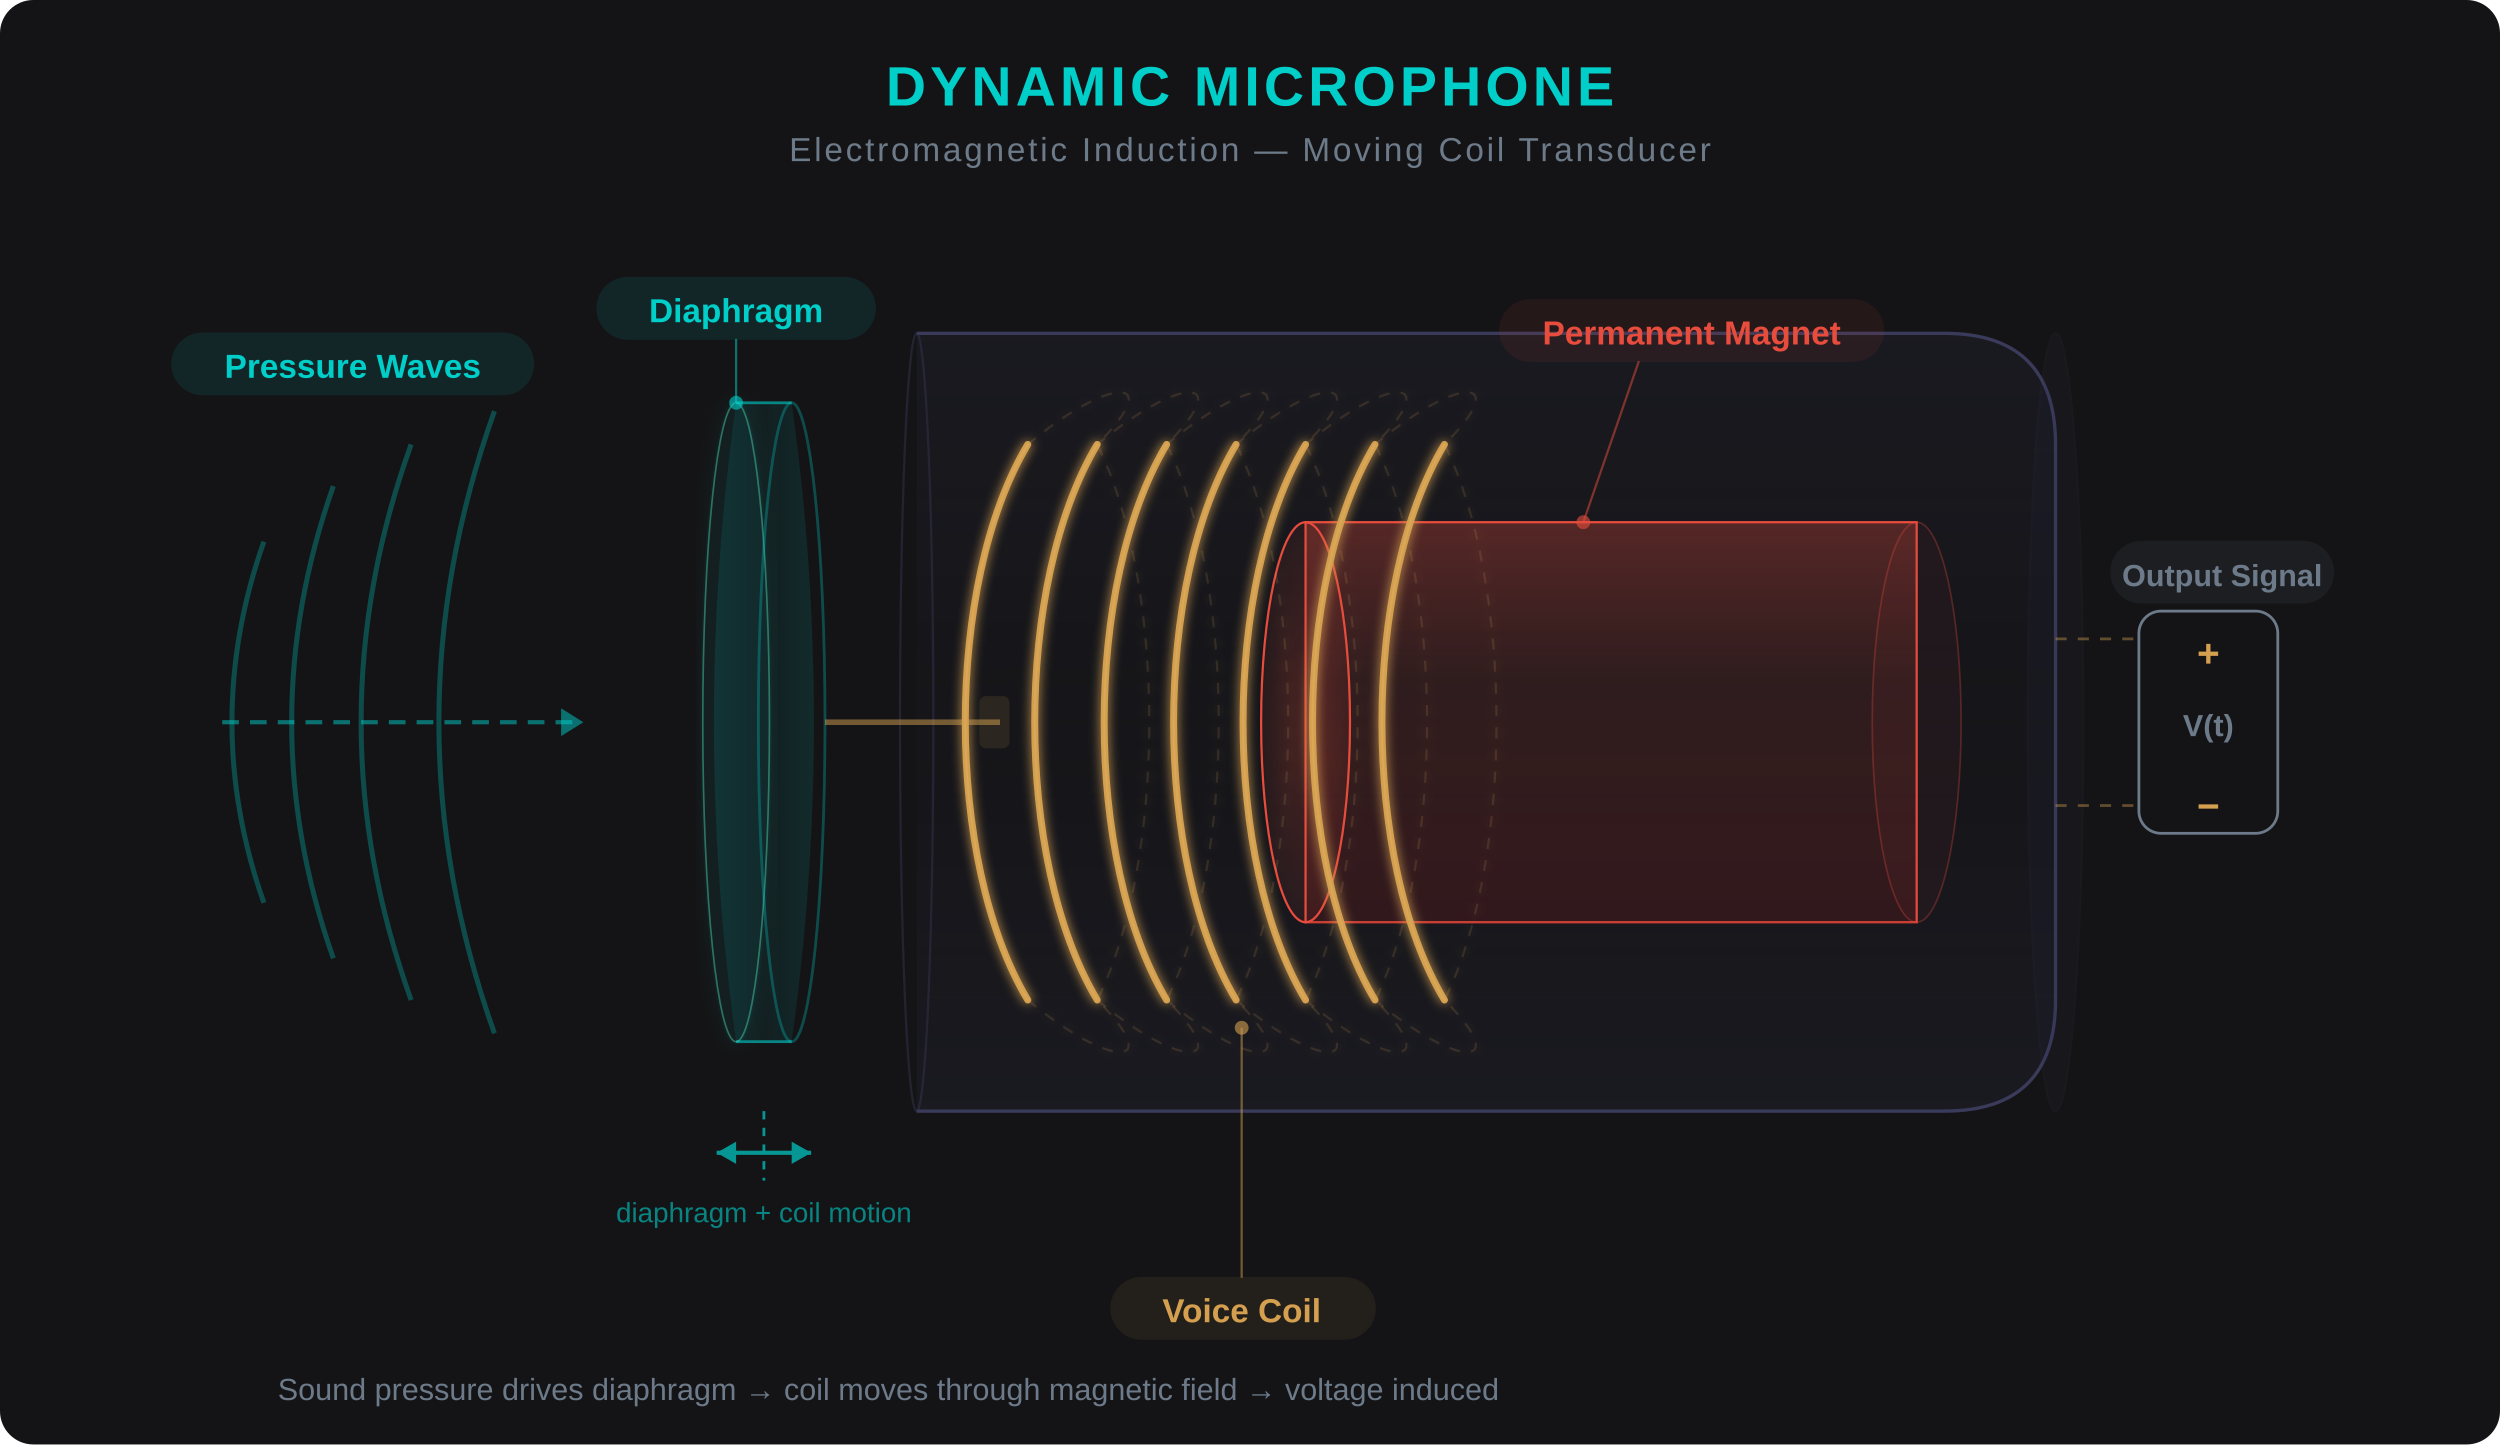
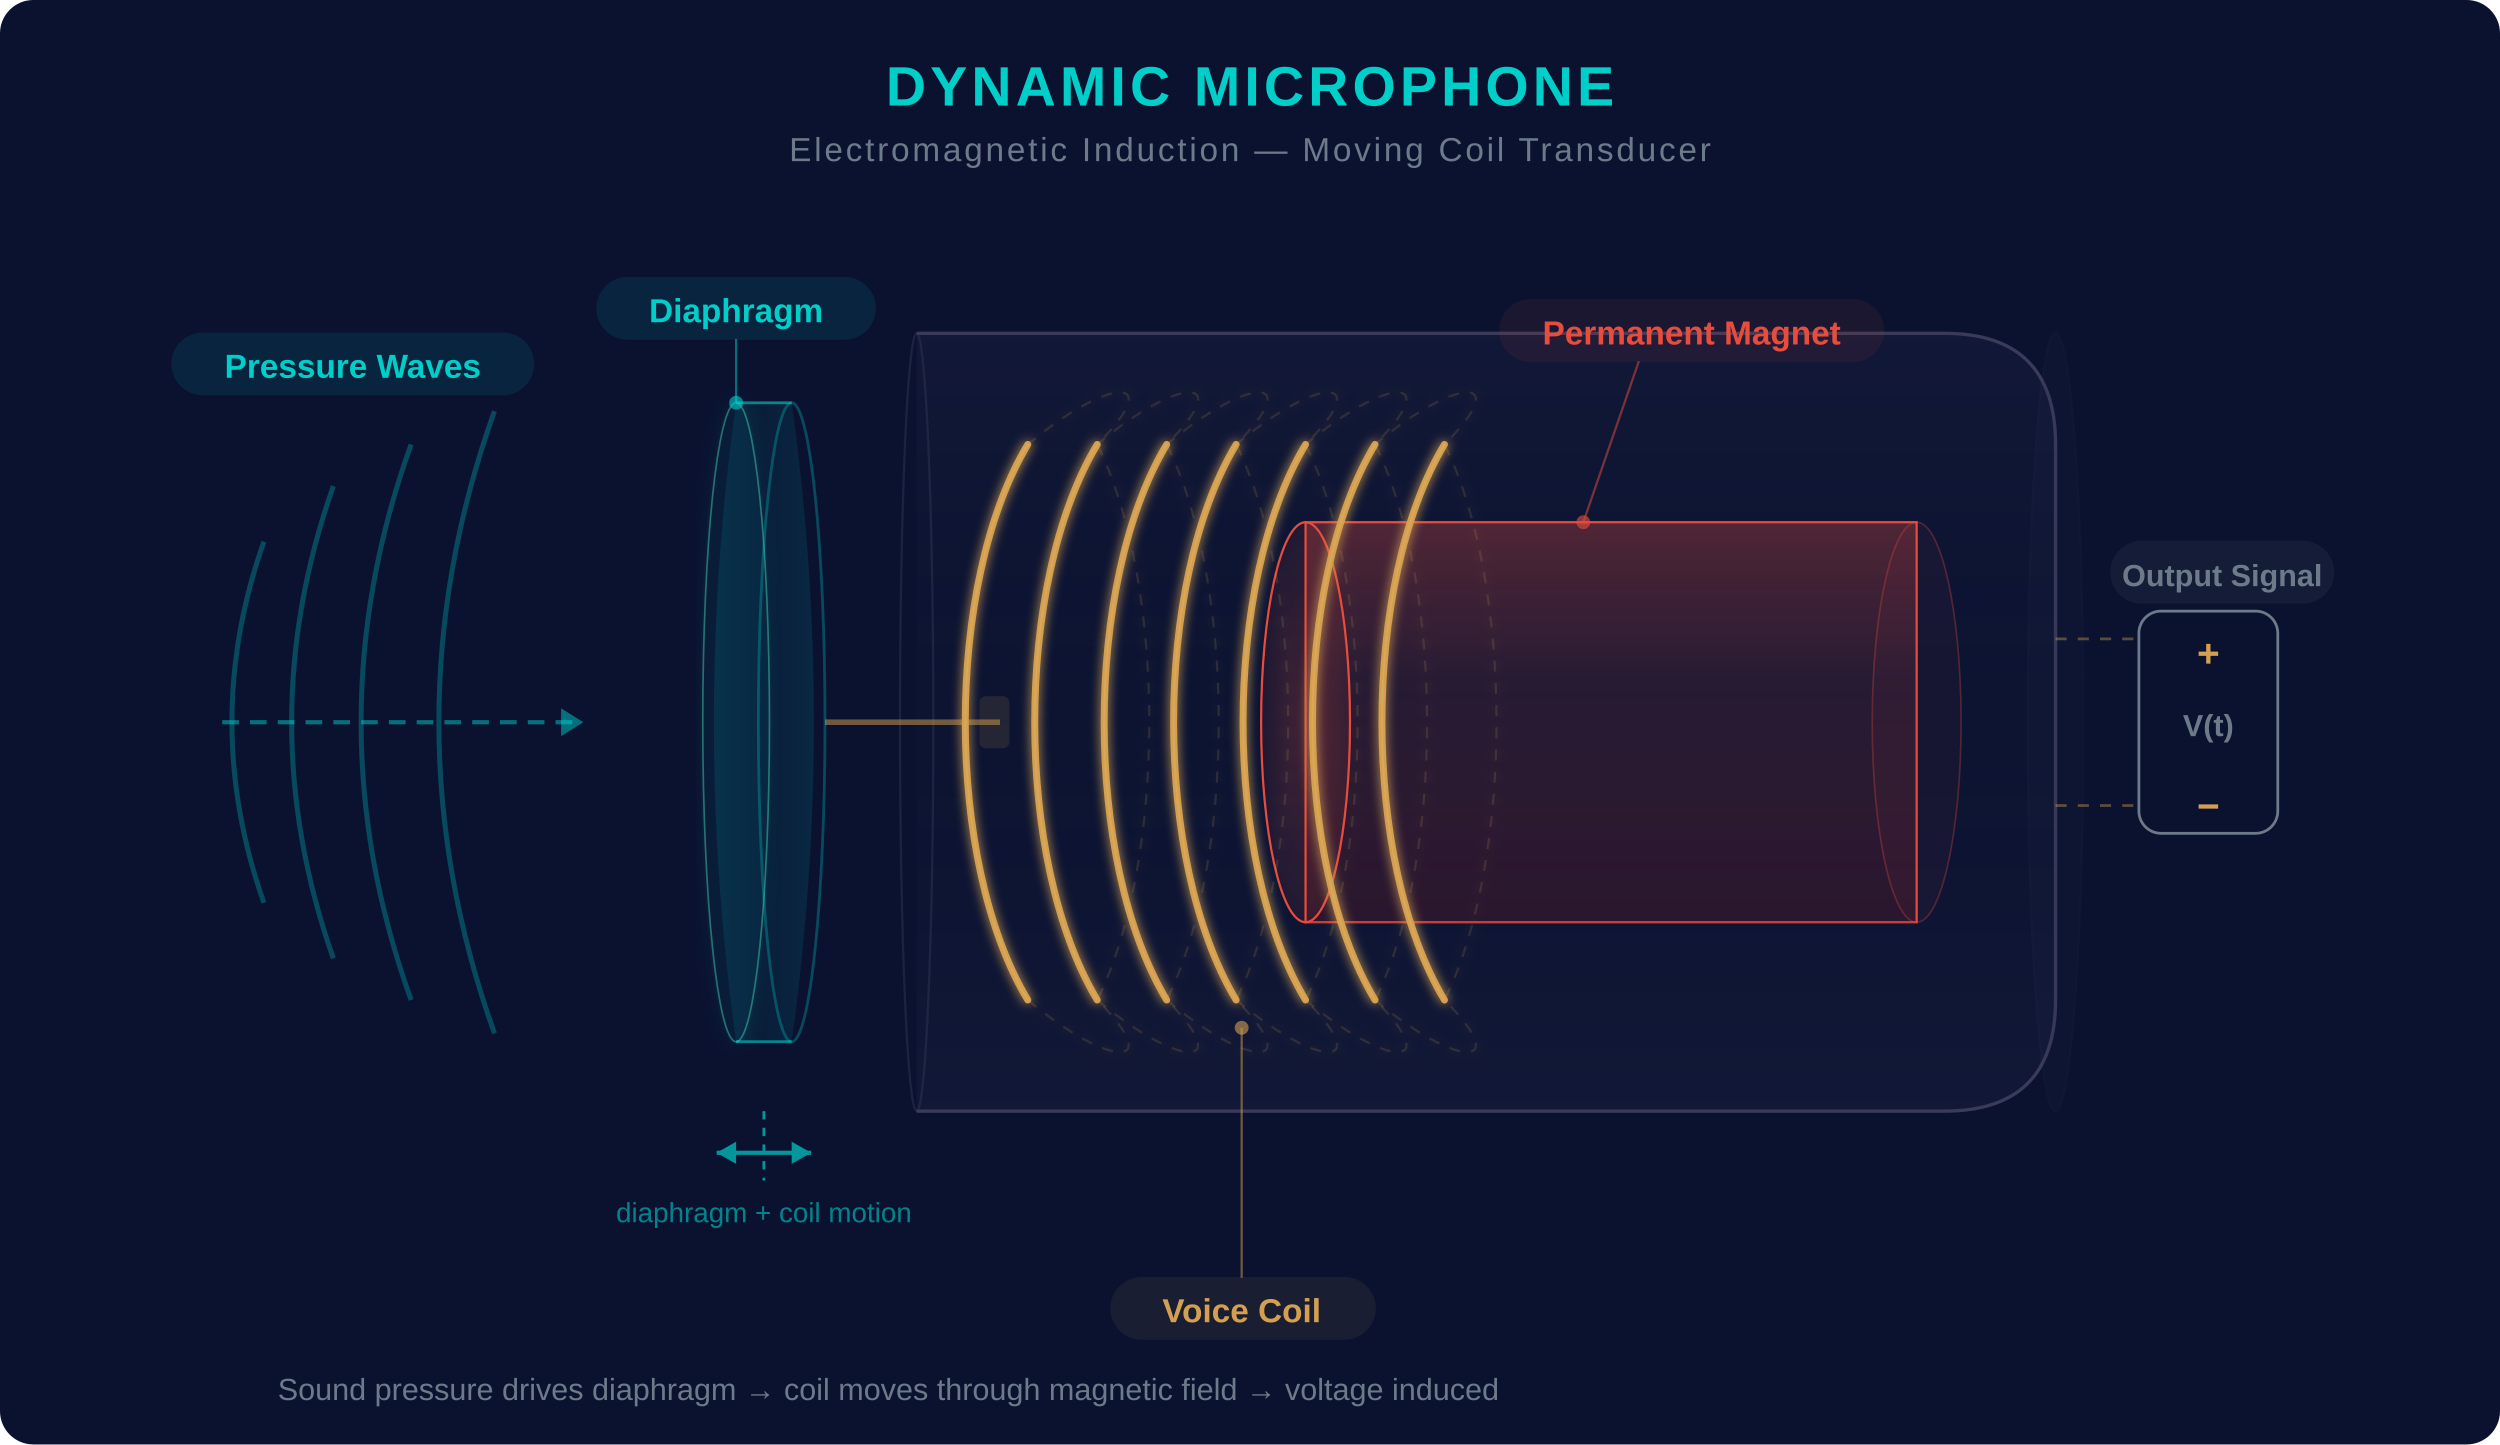
<svg xmlns="http://www.w3.org/2000/svg" viewBox="0 0 900 520" width="900" height="520">
  <defs>
    <linearGradient id="bgGrad" x1="0%" y1="0%" x2="0%" y2="100%">
-       <stop offset="0%" stop-color="#141416" />
-       <stop offset="100%" stop-color="#141416" />
+       <stop offset="0%" stop-color="#0a1230" />
+       <stop offset="100%" stop-color="#0a1230" />
    </linearGradient>
    <filter id="glow">
      <feGaussianBlur stdDeviation="3" result="coloredBlur" />
      <feMerge>
        <feMergeNode in="coloredBlur" />
        <feMergeNode in="SourceGraphic" />
      </feMerge>
    </filter>
    <filter id="glowSoft">
      <feGaussianBlur stdDeviation="2" result="coloredBlur" />
      <feMerge>
        <feMergeNode in="coloredBlur" />
        <feMergeNode in="SourceGraphic" />
      </feMerge>
    </filter>
    <linearGradient id="magnetGrad" x1="0%" y1="0%" x2="0%" y2="100%">
      <stop offset="0%" stop-color="#E74C3C" stop-opacity="0.3" />
      <stop offset="40%" stop-color="#E74C3C" stop-opacity="0.12" />
      <stop offset="100%" stop-color="#8B1A1A" stop-opacity="0.22" />
    </linearGradient>
    <radialGradient id="magnetCapGrad" cx="50%" cy="50%" r="50%">
      <stop offset="0%" stop-color="#E74C3C" stop-opacity="0.25" />
      <stop offset="100%" stop-color="#E74C3C" stop-opacity="0.08" />
    </radialGradient>
    <linearGradient id="diaphragmGrad" x1="0%" y1="0%" x2="100%" y2="0%">
      <stop offset="0%" stop-color="#00CEC9" stop-opacity="0.12" />
      <stop offset="50%" stop-color="#00CEC9" stop-opacity="0.06" />
      <stop offset="100%" stop-color="#00CEC9" stop-opacity="0.12" />
    </linearGradient>
    <linearGradient id="housingGrad" x1="0%" y1="0%" x2="0%" y2="100%">
      <stop offset="0%" stop-color="#3a3a5a" stop-opacity="0.15" />
      <stop offset="50%" stop-color="#2a2a4a" stop-opacity="0.06" />
      <stop offset="100%" stop-color="#3a3a5a" stop-opacity="0.15" />
    </linearGradient>
  </defs>
  <rect width="900" height="520" fill="url(#bgGrad)" rx="12" />
  <text x="450" y="38" text-anchor="middle" fill="#00CEC9" font-family="Segoe UI, Arial, sans-serif" font-size="20" font-weight="bold" letter-spacing="1.5">DYNAMIC MICROPHONE</text>
  <text x="450" y="58" text-anchor="middle" fill="#6c7a89" font-family="Segoe UI, Arial, sans-serif" font-size="12" letter-spacing="1">Electromagnetic Induction — Moving Coil Transducer</text>
  <g fill="none" stroke="#00CEC9" stroke-width="1.8" opacity="0.3">
    <path d="M 95,195 Q 72,260 95,325" />
    <path d="M 120,175 Q 90,260 120,345" />
    <path d="M 148,160 Q 112,260 148,360" />
    <path d="M 178,148 Q 138,260 178,372" />
  </g>
  <line x1="80" y1="260" x2="210" y2="260" stroke="#00CEC9" stroke-width="1.5" opacity="0.5" stroke-dasharray="6,4" />
  <polygon points="210,260 202,255 202,265" fill="#00CEC9" opacity="0.5" />
  <path d="M 330,120 L 700,120 Q 740,120 740,160 L 740,360 Q 740,400 700,400 L 330,400" fill="url(#housingGrad)" stroke="#3a3a5a" stroke-width="1.2" />
  <ellipse cx="740" cy="260" rx="10" ry="140" fill="#2a2a4a" opacity="0.12" stroke="#3a3a5a" stroke-width="0.8" />
  <ellipse cx="330" cy="260" rx="6" ry="140" fill="none" stroke="#3a3a5a" stroke-width="0.8" opacity="0.4" />
  <rect x="470" y="188" width="220" height="144" fill="url(#magnetGrad)" stroke="#E74C3C" stroke-width="0.8" />
  <line x1="470" y1="188" x2="690" y2="188" stroke="#E74C3C" stroke-width="0.6" opacity="0.4" />
  <line x1="470" y1="332" x2="690" y2="332" stroke="#8B1A1A" stroke-width="0.6" opacity="0.3" />
  <ellipse cx="470" cy="260" rx="16" ry="72" fill="url(#magnetCapGrad)" stroke="#E74C3C" stroke-width="0.8" />
  <ellipse cx="690" cy="260" rx="16" ry="72" fill="#E74C3C" fill-opacity="0.05" stroke="#E74C3C" stroke-width="0.6" stroke-opacity="0.3" />
  <line x1="265" y1="145" x2="285" y2="145" stroke="#00CEC9" stroke-width="1" opacity="0.6" />
  <line x1="265" y1="375" x2="285" y2="375" stroke="#00CEC9" stroke-width="1" opacity="0.6" />
  <path d="M 265,145 L 285,145 Q 301,260 285,375 L 265,375 Q 249,260 265,145 Z" fill="url(#diaphragmGrad)" stroke="none" />
  <ellipse cx="265" cy="260" rx="12" ry="115" fill="#00CEC9" opacity="0.06" stroke="#00CEC9" stroke-width="2" filter="url(#glow)" />
  <ellipse cx="265" cy="260" rx="12" ry="115" fill="none" stroke="#55efc4" stroke-width="0.6" opacity="0.4" />
  <ellipse cx="285" cy="260" rx="12" ry="115" fill="none" stroke="#00CEC9" stroke-width="1" opacity="0.3" />
  <line x1="297" y1="260" x2="360" y2="260" stroke="#d4a050" stroke-width="2" opacity="0.5" />
  <rect x="353" y="251" width="10" height="18" rx="2" fill="#d4a050" opacity="0.12" stroke="#d4a050" stroke-width="0.8" />
  <g filter="url(#glowSoft)">
    <path d="M 370,160 C 340,210 340,310 370,360" fill="none" stroke="#d4a050" stroke-width="2.5" stroke-linecap="round" />
    <path d="M 370,360 C 400,385 420,385 395,360              C 420,310 420,210 395,160              C 420,135 400,135 370,160" fill="none" stroke="#d4a050" stroke-width="0.8" opacity="0.15" stroke-dasharray="4,4" />
    <path d="M 395,160 C 365,210 365,310 395,360" fill="none" stroke="#d4a050" stroke-width="2.5" stroke-linecap="round" />
    <path d="M 395,360 C 425,385 445,385 420,360              C 445,310 445,210 420,160              C 445,135 425,135 395,160" fill="none" stroke="#d4a050" stroke-width="0.8" opacity="0.15" stroke-dasharray="4,4" />
    <path d="M 420,160 C 390,210 390,310 420,360" fill="none" stroke="#d4a050" stroke-width="2.5" stroke-linecap="round" />
    <path d="M 420,360 C 450,385 470,385 445,360              C 470,310 470,210 445,160              C 470,135 450,135 420,160" fill="none" stroke="#d4a050" stroke-width="0.8" opacity="0.15" stroke-dasharray="4,4" />
    <path d="M 445,160 C 415,210 415,310 445,360" fill="none" stroke="#d4a050" stroke-width="2.5" stroke-linecap="round" />
    <path d="M 445,360 C 475,385 495,385 470,360              C 495,310 495,210 470,160              C 495,135 475,135 445,160" fill="none" stroke="#d4a050" stroke-width="0.8" opacity="0.15" stroke-dasharray="4,4" />
    <path d="M 470,160 C 440,210 440,310 470,360" fill="none" stroke="#d4a050" stroke-width="2.5" stroke-linecap="round" />
    <path d="M 470,360 C 500,385 520,385 495,360              C 520,310 520,210 495,160              C 520,135 500,135 470,160" fill="none" stroke="#d4a050" stroke-width="0.8" opacity="0.15" stroke-dasharray="4,4" />
    <path d="M 495,160 C 465,210 465,310 495,360" fill="none" stroke="#d4a050" stroke-width="2.5" stroke-linecap="round" />
    <path d="M 495,360 C 525,385 545,385 520,360              C 545,310 545,210 520,160              C 545,135 525,135 495,160" fill="none" stroke="#d4a050" stroke-width="0.8" opacity="0.15" stroke-dasharray="4,4" />
    <path d="M 520,160 C 490,210 490,310 520,360" fill="none" stroke="#d4a050" stroke-width="2.5" stroke-linecap="round" />
    <g stroke="#e8c070" stroke-width="0.7" opacity="0.25" fill="none" stroke-linecap="round">
      <path d="M 370,160 C 340,210 340,310 370,360" />
      <path d="M 395,160 C 365,210 365,310 395,360" />
      <path d="M 420,160 C 390,210 390,310 420,360" />
      <path d="M 445,160 C 415,210 415,310 445,360" />
      <path d="M 470,160 C 440,210 440,310 470,360" />
      <path d="M 495,160 C 465,210 465,310 495,360" />
      <path d="M 520,160 C 490,210 490,310 520,360" />
    </g>
  </g>
  <path d="M 740,230 L 770,230" stroke="#d4a050" stroke-width="1" opacity="0.4" stroke-dasharray="4,4" />
  <path d="M 740,290 L 770,290" stroke="#d4a050" stroke-width="1" opacity="0.4" stroke-dasharray="4,4" />
  <rect x="770" y="220" width="50" height="80" rx="8" fill="none" stroke="#6c7a89" stroke-width="1" />
  <text x="795" y="265" text-anchor="middle" fill="#6c7a89" font-family="Segoe UI, Arial, sans-serif" font-size="11" font-weight="bold">V(t)</text>
  <text x="795" y="240" text-anchor="middle" fill="#d4a050" font-family="Segoe UI, Arial, sans-serif" font-size="14" font-weight="bold">+</text>
  <text x="795" y="295" text-anchor="middle" fill="#d4a050" font-family="Segoe UI, Arial, sans-serif" font-size="14" font-weight="bold">−</text>
  <g opacity="0.7">
    <line x1="275" y1="400" x2="275" y2="425" stroke="#00CEC9" stroke-width="1" stroke-dasharray="3,3" />
    <line x1="258" y1="415" x2="292" y2="415" stroke="#00CEC9" stroke-width="1.5" />
    <polygon points="258,415 265,411 265,419" fill="#00CEC9" />
    <polygon points="292,415 285,411 285,419" fill="#00CEC9" />
  </g>
  <text x="275" y="440" text-anchor="middle" fill="#00CEC9" font-family="Segoe UI, Arial, sans-serif" font-size="10" opacity="0.6">diaphragm + coil motion</text>
  <rect x="62" y="120" width="130" height="22" rx="11" fill="#00CEC9" opacity="0.1" stroke="#00CEC9" stroke-width="0.6" />
  <text x="127" y="136" text-anchor="middle" fill="#00CEC9" font-family="Segoe UI, Arial, sans-serif" font-size="12" font-weight="bold">Pressure Waves</text>
  <rect x="215" y="100" width="100" height="22" rx="11" fill="#00CEC9" opacity="0.1" stroke="#00CEC9" stroke-width="0.6" />
  <text x="265" y="116" text-anchor="middle" fill="#00CEC9" font-family="Segoe UI, Arial, sans-serif" font-size="12" font-weight="bold">Diaphragm</text>
  <line x1="265" y1="122" x2="265" y2="145" stroke="#00CEC9" stroke-width="0.8" opacity="0.5" />
  <circle cx="265" cy="145" r="2.5" fill="#00CEC9" opacity="0.6" />
  <rect x="400" y="460" width="95" height="22" rx="11" fill="#d4a050" opacity="0.08" stroke="#d4a050" stroke-width="0.6" />
  <text x="447" y="476" text-anchor="middle" fill="#d4a050" font-family="Segoe UI, Arial, sans-serif" font-size="12" font-weight="bold">Voice Coil</text>
  <line x1="447" y1="460" x2="447" y2="370" stroke="#d4a050" stroke-width="0.8" opacity="0.5" />
  <circle cx="447" cy="370" r="2.5" fill="#d4a050" opacity="0.6" />
  <rect x="540" y="108" width="138" height="22" rx="11" fill="#E74C3C" opacity="0.08" stroke="#E74C3C" stroke-width="0.6" />
  <text x="609" y="124" text-anchor="middle" fill="#E74C3C" font-family="Segoe UI, Arial, sans-serif" font-size="12" font-weight="bold">Permanent Magnet</text>
  <line x1="590" y1="130" x2="570" y2="188" stroke="#E74C3C" stroke-width="0.8" opacity="0.5" />
  <circle cx="570" cy="188" r="2.5" fill="#E74C3C" opacity="0.6" />
  <rect x="760" y="195" width="80" height="22" rx="11" fill="#6c7a89" opacity="0.1" stroke="#6c7a89" stroke-width="0.6" />
  <text x="800" y="211" text-anchor="middle" fill="#6c7a89" font-family="Segoe UI, Arial, sans-serif" font-size="11" font-weight="bold">Output Signal</text>
  <g transform="translate(100, 500)">
    <text x="0" y="4" fill="#6c7a89" font-family="Segoe UI, Arial, sans-serif" font-size="11">Sound pressure drives diaphragm → coil moves through magnetic field → voltage induced</text>
  </g>
</svg>
